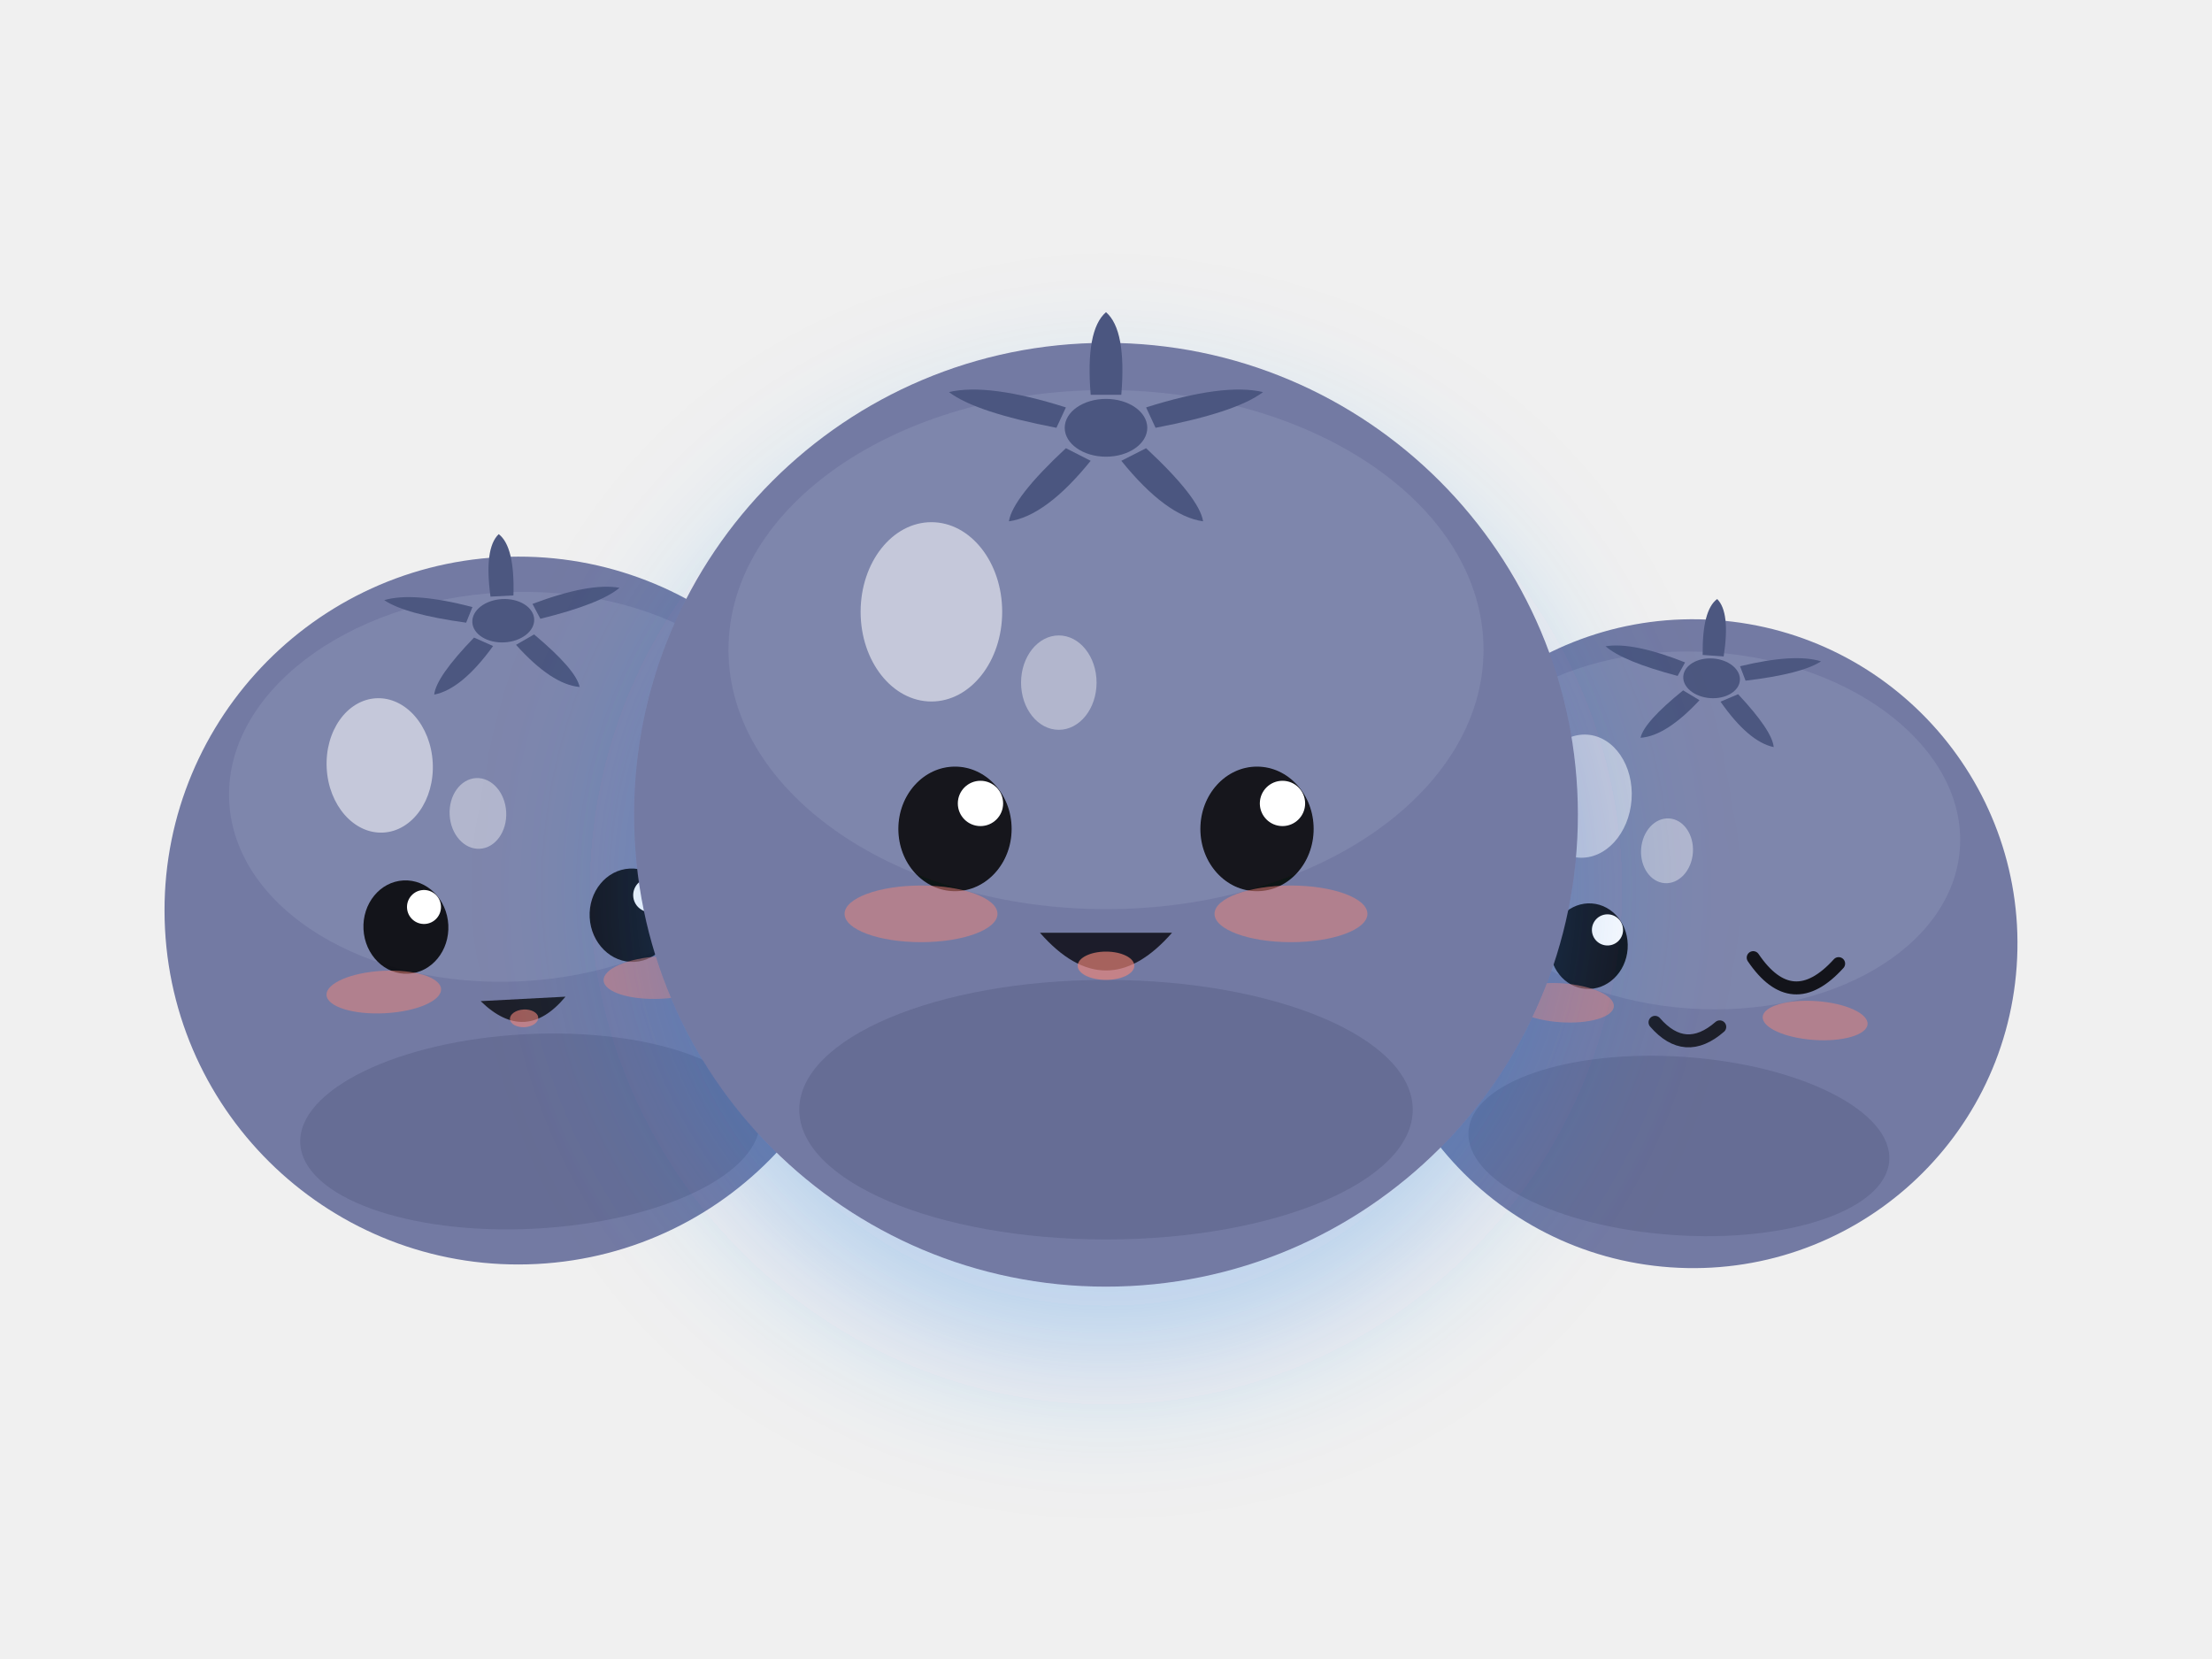
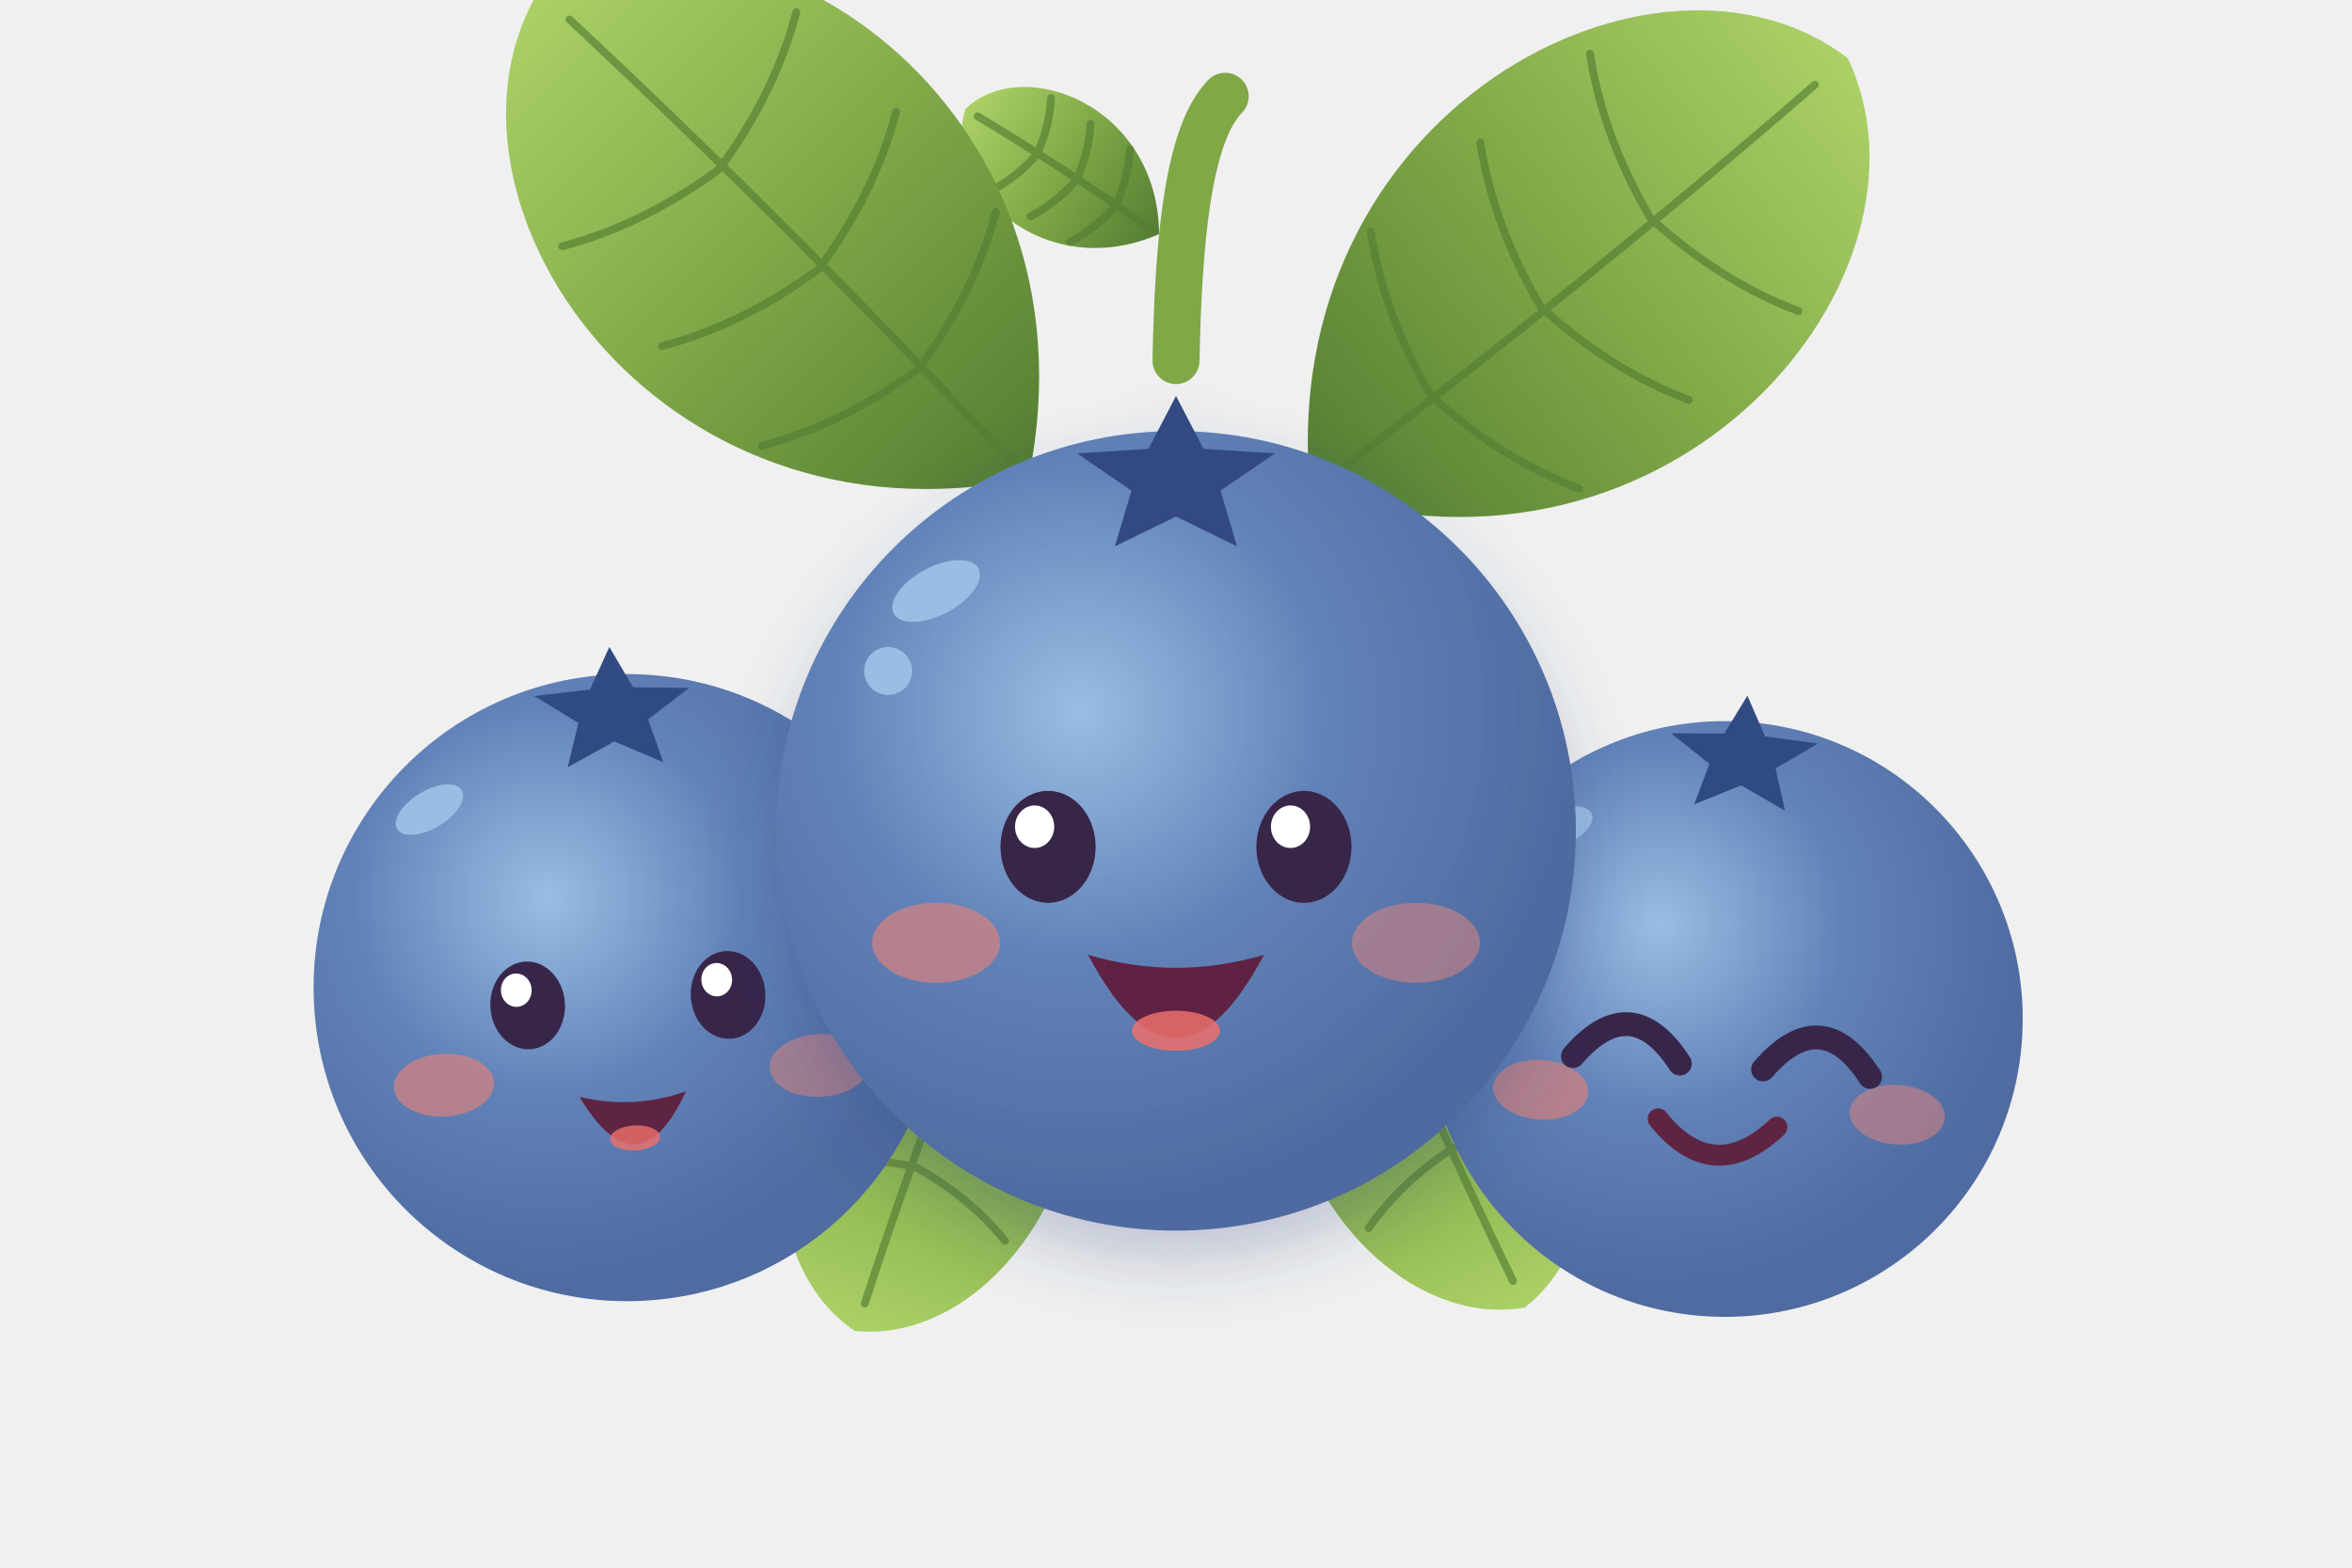
- <svg xmlns="http://www.w3.org/2000/svg" viewBox="0 0 120 90">
+ <svg xmlns="http://www.w3.org/2000/svg" viewBox="0 0 300 200">
  <defs>
+     <linearGradient id="leaf-grad-1" x1="0" y1="0" x2="0" y2="1">
+       <stop offset="0%" stop-color="#ABD166" />
+       <stop offset="50%" stop-color="#80A847" />
+       <stop offset="100%" stop-color="#547D33" />
+     </linearGradient>
+     <linearGradient id="leaf-grad-2" x1="0" y1="0" x2="0" y2="1">
+       <stop offset="0%" stop-color="#ABD166" />
+       <stop offset="50%" stop-color="#80A847" />
+       <stop offset="100%" stop-color="#547D33" />
+     </linearGradient>
+     <linearGradient id="leaf-grad-3" x1="0" y1="0" x2="0" y2="1">
+       <stop offset="0%" stop-color="#ABD166" />
+       <stop offset="50%" stop-color="#80A847" />
+       <stop offset="100%" stop-color="#547D33" />
+     </linearGradient>
+     <linearGradient id="leaf-grad-4" x1="0" y1="0" x2="0" y2="1">
+       <stop offset="0%" stop-color="#ABD166" />
+       <stop offset="50%" stop-color="#80A847" />
+       <stop offset="100%" stop-color="#547D33" />
+     </linearGradient>
+     <linearGradient id="leaf-grad-5" x1="0" y1="0" x2="0" y2="1">
+       <stop offset="0%" stop-color="#ABD166" />
+       <stop offset="50%" stop-color="#80A847" />
+       <stop offset="100%" stop-color="#547D33" />
+     </linearGradient>
+     <radialGradient id="berry-grad-6" cx="70.4" cy="114" r="49.6" gradientUnits="userSpaceOnUse">
+       <stop offset="0%" stop-color="#99BDE3" />
+       <stop offset="50%" stop-color="#6182B8" />
+       <stop offset="100%" stop-color="#4F6BA1" />
+     </radialGradient>
+     <radialGradient id="berry-grad-7" cx="210.88" cy="118.6" r="47.12" gradientUnits="userSpaceOnUse">
+       <stop offset="0%" stop-color="#99BDE3" />
+       <stop offset="50%" stop-color="#6182B8" />
+       <stop offset="100%" stop-color="#4F6BA1" />
+     </radialGradient>
    <filter id="happy-shadow" x="-50%" y="-50%" width="200%" height="200%">
-       <feDropShadow dx="0" dy="4" stdDeviation="4" flood-color="#3584E4" flood-opacity="0.3" />
+       <feDropShadow dx="0" dy="4" stdDeviation="4" flood-color="#304A82" flood-opacity="0.25" />
    </filter>
+     <radialGradient id="berry-grad-8" cx="137.76" cy="90.7" r="63.24" gradientUnits="userSpaceOnUse">
+       <stop offset="0%" stop-color="#99BDE3" />
+       <stop offset="50%" stop-color="#6182B8" />
+       <stop offset="100%" stop-color="#4F6BA1" />
+     </radialGradient>
  </defs>
-   <g transform="translate(28 47) rotate(-3) translate(-24 -24)">
-     <ellipse cx="24" cy="26.4" rx="19.2" ry="19.2" fill="#737AA3" />
-     <ellipse cx="24" cy="19.68" rx="15.36" ry="10.56" fill="#8C94B8" opacity="0.45" />
-     <ellipse cx="24" cy="38.4" rx="12.48" ry="5.28" fill="#525980" opacity="0.4" />
-     <path d="M23.377,9.314 Q23.159,6.674 24,5.952 Q24.841,6.674 24.623,9.314 Z" fill="#4C5780" />
-     <path d="M25.631,9.827 Q28.79,8.826 30.391,9.202 Q29.31,10.025 26.016,10.656 Z" fill="#4C5780" />
-     <path d="M25.631,11.485 Q27.801,13.507 27.95,14.462 Q26.441,14.249 24.623,11.998 Z" fill="#4C5780" />
-     <path d="M23.377,11.998 Q21.559,14.249 20.05,14.462 Q20.199,13.507 22.369,11.485 Z" fill="#4C5780" />
-     <path d="M21.984,10.656 Q18.69,10.025 17.609,9.202 Q19.21,8.826 22.369,9.827 Z" fill="#4C5780" />
-     <ellipse cx="24" cy="10.656" rx="1.68" ry="1.176" fill="#4C5780" />
-     <ellipse cx="16.896" cy="18.144" rx="2.88" ry="3.648" fill="white" opacity="0.55" />
-     <ellipse cx="22.08" cy="21.024" rx="1.536" ry="1.92" fill="white" opacity="0.4" />
-     <ellipse cx="17.856" cy="26.976" rx="2.304" ry="2.534" fill="rgba(0,0,0,0.85)" />
-     <ellipse cx="18.893" cy="25.939" rx="0.922" ry="0.922" fill="white" />
-     <ellipse cx="30.144" cy="26.976" rx="2.304" ry="2.534" fill="rgba(0,0,0,0.85)" />
-     <ellipse cx="31.181" cy="25.939" rx="0.922" ry="0.922" fill="white" />
-     <ellipse cx="16.474" cy="30.432" rx="3.11" ry="1.152" fill="#F0857A" opacity="0.5" />
-     <ellipse cx="31.526" cy="30.432" rx="3.11" ry="1.152" fill="#F0857A" opacity="0.5" />
-     <path d="M21.696,31.2 Q24,33.696 26.304,31.2 Z" fill="rgba(0,0,0,0.75)" />
-     <ellipse cx="24" cy="32.256" rx="0.768" ry="0.48" fill="#F0857A" opacity="0.6" />
+   <g transform="translate(150 46) rotate(3)">
+     <path d="M0,0 C-0.5,-15.3 0,-28.9 4.5,-34" fill="none" stroke="#80A847" stroke-width="6" stroke-linecap="round" />
+     <g transform="translate(-3 -16) rotate(-60)">
+       <path d="M0,0 C-13.64,-9 -9.9,-27 0,-29.4 C9.9,-27 13.64,-9 0,0 Z" fill="url(#leaf-grad-1)" />
+       <path d="M0,-1.2 Q0.44,-15 0,-27.6 M0,-6.6 Q-3.96,-7.2 -7.04,-9 M0,-6.6 Q3.96,-7.2 7.04,-9 M0,-12.6 Q-3.96,-13.2 -7.04,-15 M0,-12.6 Q3.96,-13.2 7.04,-15 M0,-18.6 Q-3.96,-19.2 -7.04,-21 M0,-18.6 Q3.96,-19.2 7.04,-21" fill="none" stroke="#547D33" stroke-opacity="0.65" stroke-width="1" stroke-linecap="round" />
+     </g>
+     <g transform="translate(-18 16) rotate(-48)">
+       <path d="M0,0 C-40.92,-27 -29.7,-81 0,-88.2 C29.7,-81 40.92,-27 0,0 Z" fill="url(#leaf-grad-2)" />
+       <path d="M0,-3.6 Q1.32,-45 0,-82.8 M0,-19.8 Q-11.88,-21.6 -21.12,-27 M0,-19.8 Q11.88,-21.6 21.12,-27 M0,-37.8 Q-11.88,-39.6 -21.12,-45 M0,-37.8 Q11.88,-39.6 21.12,-45 M0,-55.8 Q-11.88,-57.6 -21.12,-63 M0,-55.8 Q11.88,-57.6 21.12,-63" fill="none" stroke="#547D33" stroke-opacity="0.65" stroke-width="1" stroke-linecap="round" />
+     </g>
+     <g transform="translate(18 16) rotate(48)">
+       <path d="M0,0 C-40.92,-27 -29.7,-81 0,-88.2 C29.7,-81 40.92,-27 0,0 Z" fill="url(#leaf-grad-3)" />
+       <path d="M0,-3.6 Q1.32,-45 0,-82.8 M0,-19.8 Q-11.88,-21.6 -21.12,-27 M0,-19.8 Q11.88,-21.6 21.12,-27 M0,-37.8 Q-11.88,-39.6 -21.12,-45 M0,-37.8 Q11.88,-39.6 21.12,-45 M0,-55.8 Q-11.88,-57.6 -21.12,-63 M0,-55.8 Q11.88,-57.6 21.12,-63" fill="none" stroke="#547D33" stroke-opacity="0.65" stroke-width="1" stroke-linecap="round" />
+     </g>
  </g>
-   <g transform="translate(92 49) rotate(4) translate(-22 -22)">
-     <ellipse cx="22" cy="24.2" rx="17.6" ry="17.6" fill="#737AA3" />
-     <ellipse cx="22" cy="18.04" rx="14.08" ry="9.68" fill="#8C94B8" opacity="0.45" />
-     <ellipse cx="22" cy="35.2" rx="11.44" ry="4.84" fill="#525980" opacity="0.4" />
-     <path d="M21.429,8.538 Q21.229,6.118 22,5.456 Q22.771,6.118 22.571,8.538 Z" fill="#4C5780" />
-     <path d="M23.495,9.008 Q26.391,8.09 27.859,8.436 Q26.867,9.19 23.848,9.768 Z" fill="#4C5780" />
-     <path d="M23.495,10.528 Q25.485,12.381 25.621,13.256 Q24.237,13.061 22.571,10.998 Z" fill="#4C5780" />
-     <path d="M21.429,10.998 Q19.763,13.061 18.379,13.256 Q18.515,12.381 20.505,10.528 Z" fill="#4C5780" />
-     <path d="M20.152,9.768 Q17.133,9.19 16.141,8.436 Q17.609,8.09 20.505,9.008 Z" fill="#4C5780" />
-     <ellipse cx="22" cy="9.768" rx="1.54" ry="1.078" fill="#4C5780" />
-     <ellipse cx="15.488" cy="16.632" rx="2.64" ry="3.344" fill="white" opacity="0.55" />
-     <ellipse cx="20.24" cy="19.272" rx="1.408" ry="1.76" fill="white" opacity="0.4" />
-     <ellipse cx="16.368" cy="24.728" rx="2.112" ry="2.323" fill="rgba(0,0,0,0.85)" />
-     <ellipse cx="17.318" cy="23.778" rx="0.845" ry="0.845" fill="white" />
-     <path d="M25.309,24.728 Q27.632,27.685 29.955,24.728" fill="none" stroke="rgba(0,0,0,0.85)" stroke-width="0.704" stroke-linecap="round" />
-     <ellipse cx="15.101" cy="27.896" rx="2.851" ry="1.056" fill="#F0857A" opacity="0.5" />
-     <ellipse cx="28.899" cy="27.896" rx="2.851" ry="1.056" fill="#F0857A" opacity="0.5" />
-     <path d="M20.24,28.6 Q22,30.36 23.76,28.6" fill="none" stroke="rgba(0,0,0,0.75)" stroke-width="0.704" stroke-linecap="round" />
+   <g transform="translate(150 118) rotate(-2)">
+     <g transform="translate(-20 -6) rotate(-158)">
+       <path d="M0,0 C-27.28,-18.6 -19.8,-55.8 0,-60.76 C19.8,-55.8 27.28,-18.6 0,0 Z" fill="url(#leaf-grad-4)" />
+       <path d="M0,-2.48 Q0.88,-31 0,-57.04 M0,-13.64 Q-7.92,-14.88 -14.08,-18.6 M0,-13.64 Q7.92,-14.88 14.08,-18.6 M0,-26.04 Q-7.92,-27.28 -14.08,-31 M0,-26.04 Q7.92,-27.28 14.08,-31 M0,-38.44 Q-7.92,-39.68 -14.08,-43.4 M0,-38.44 Q7.92,-39.68 14.08,-43.4" fill="none" stroke="#547D33" stroke-opacity="0.65" stroke-width="1" stroke-linecap="round" />
+     </g>
+     <g transform="translate(20 -6) rotate(158)">
+       <path d="M0,0 C-27.28,-18.6 -19.8,-55.8 0,-60.76 C19.8,-55.8 27.28,-18.6 0,0 Z" fill="url(#leaf-grad-5)" />
+       <path d="M0,-2.48 Q0.88,-31 0,-57.04 M0,-13.64 Q-7.92,-14.88 -14.08,-18.6 M0,-13.64 Q7.92,-14.88 14.08,-18.6 M0,-26.04 Q-7.92,-27.28 -14.08,-31 M0,-26.04 Q7.92,-27.28 14.08,-31 M0,-38.44 Q-7.92,-39.68 -14.08,-43.4 M0,-38.44 Q7.92,-39.68 14.08,-43.4" fill="none" stroke="#547D33" stroke-opacity="0.65" stroke-width="1" stroke-linecap="round" />
+     </g>
  </g>
-   <g transform="translate(60 41) rotate(0) translate(-32 -32)" filter="url(#happy-shadow)">
-     <ellipse cx="32" cy="35.2" rx="25.6" ry="25.6" fill="#737AA3" />
-     <ellipse cx="32" cy="26.24" rx="20.48" ry="14.08" fill="#8C94B8" opacity="0.45" />
-     <ellipse cx="32" cy="51.2" rx="16.64" ry="7.04" fill="#525980" opacity="0.4" />
-     <path d="M31.169,12.418 Q30.879,8.898 32,7.936 Q33.121,8.898 32.831,12.418 Z" fill="#4C5780" />
-     <path d="M34.175,13.102 Q38.387,11.767 40.521,12.27 Q39.08,13.367 34.688,14.208 Z" fill="#4C5780" />
-     <path d="M34.175,15.314 Q37.069,18.009 37.267,19.282 Q35.254,18.998 32.831,15.998 Z" fill="#4C5780" />
-     <path d="M31.169,15.998 Q28.746,18.998 26.733,19.282 Q26.931,18.009 29.825,15.314 Z" fill="#4C5780" />
-     <path d="M29.312,14.208 Q24.92,13.367 23.479,12.27 Q25.613,11.767 29.825,13.102 Z" fill="#4C5780" />
-     <ellipse cx="32" cy="14.208" rx="2.24" ry="1.568" fill="#4C5780" />
-     <ellipse cx="22.528" cy="24.192" rx="3.84" ry="4.864" fill="white" opacity="0.55" />
-     <ellipse cx="29.44" cy="28.032" rx="2.048" ry="2.56" fill="white" opacity="0.4" />
-     <ellipse cx="23.808" cy="35.968" rx="3.072" ry="3.379" fill="rgba(0,0,0,0.85)" />
-     <ellipse cx="25.19" cy="34.586" rx="1.229" ry="1.229" fill="white" />
-     <ellipse cx="40.192" cy="35.968" rx="3.072" ry="3.379" fill="rgba(0,0,0,0.85)" />
-     <ellipse cx="41.574" cy="34.586" rx="1.229" ry="1.229" fill="white" />
-     <ellipse cx="21.965" cy="40.576" rx="4.147" ry="1.536" fill="#F0857A" opacity="0.5" />
-     <ellipse cx="42.035" cy="40.576" rx="4.147" ry="1.536" fill="#F0857A" opacity="0.5" />
-     <path d="M28.416,41.6 Q32,45.696 35.584,41.6 Z" fill="rgba(0,0,0,0.75)" />
-     <ellipse cx="32" cy="43.392" rx="1.536" ry="0.768" fill="#F0857A" opacity="0.65" />
+   <g transform="rotate(-3 80 126)">
+     <circle cx="80" cy="126" r="40" fill="url(#berry-grad-6)" />
+     <path d="M80,82.48 L82.751,87.771 L89.891,88.229 L84.451,91.957 L86.113,97.531 L80,94.544 L73.887,97.531 L75.549,91.957 L70.109,88.229 L77.249,87.771 Z" fill="#304A82" />
+     <ellipse cx="56" cy="102" rx="4.8" ry="2.4" fill="#99BDE3" transform="rotate(-28 56 102)" />
+     <ellipse cx="56" cy="137.2" rx="6.4" ry="4" fill="#D18280" opacity="0.75" />
+     <ellipse cx="104" cy="137.2" rx="6.4" ry="4" fill="#D18280" opacity="0.60" />
+     <ellipse cx="67.2" cy="127.6" rx="4.76" ry="5.6" fill="#38264A" />
+     <ellipse cx="65.856" cy="125.584" rx="1.96" ry="2.128" fill="white" />
+     <ellipse cx="92.8" cy="127.6" rx="4.76" ry="5.6" fill="#38264A" />
+     <ellipse cx="91.456" cy="125.584" rx="1.96" ry="2.128" fill="white" />
+     <path d="M73.2,139.6 Q80,152.4 86.8,139.6 Q80,141.6 73.2,139.6 Z" fill="#5E2442" />
+     <ellipse cx="80" cy="145.2" rx="3.2" ry="1.6" fill="#ED706B" opacity="0.80" />
+   </g>
+   <g transform="rotate(4 220 130)">
+     <circle cx="220" cy="130" r="38" fill="url(#berry-grad-7)" />
+     <path d="M220,88.656 L222.613,93.682 L229.396,94.118 L224.228,97.659 L225.807,102.954 L220,100.117 L214.193,102.954 L215.772,97.659 L210.604,94.118 L217.387,93.682 Z" fill="#304A82" />
+     <ellipse cx="197.2" cy="107.2" rx="4.56" ry="2.28" fill="#99BDE3" transform="rotate(-28 197.2 107.2)" />
+     <ellipse cx="197.2" cy="140.64" rx="6.08" ry="3.8" fill="#D18280" opacity="0.75" />
+     <ellipse cx="242.8" cy="140.64" rx="6.08" ry="3.8" fill="#D18280" opacity="0.60" />
+     <path d="M201,136.08 Q207.84,126.96 214.68,136.08" fill="none" stroke="#38264A" stroke-width="3.04" stroke-linecap="round" />
+     <path d="M225.32,136.08 Q232.16,126.96 239,136.08" fill="none" stroke="#38264A" stroke-width="3.04" stroke-linecap="round" />
+     <path d="M212.4,143.3 Q220,151.508 227.6,143.3" fill="none" stroke="#5E2442" stroke-width="2.66" stroke-linecap="round" />
+   </g>
+   <g filter="url(#happy-shadow)">
+     <circle cx="150" cy="106" r="51" fill="url(#berry-grad-8)" />
+     <path d="M150,50.512 L153.507,57.258 L162.611,57.842 L155.675,62.595 L157.794,69.702 L150,65.894 L142.206,69.702 L144.325,62.595 L137.389,57.842 L146.493,57.258 Z" fill="#304A82" />
+     <ellipse cx="119.4" cy="75.4" rx="6.12" ry="3.06" fill="#99BDE3" transform="rotate(-28 119.4 75.4)" />
+     <ellipse cx="113.28" cy="85.6" rx="3.06" ry="3.06" fill="#99BDE3" transform="rotate(-20 113.28 85.6)" />
+     <ellipse cx="119.4" cy="120.28" rx="8.16" ry="5.1" fill="#D18280" opacity="0.75" />
+     <ellipse cx="180.6" cy="120.28" rx="8.16" ry="5.1" fill="#D18280" opacity="0.60" />
+     <ellipse cx="133.68" cy="108.04" rx="6.069" ry="7.14" fill="#38264A" />
+     <ellipse cx="131.966" cy="105.47" rx="2.499" ry="2.713" fill="white" />
+     <ellipse cx="166.32" cy="108.04" rx="6.069" ry="7.14" fill="#38264A" />
+     <ellipse cx="164.606" cy="105.47" rx="2.499" ry="2.713" fill="white" />
+     <path d="M138.78,121.81 Q150,143.026 161.22,121.81 Q150,125.125 138.78,121.81 Z" fill="#5E2442" />
+     <ellipse cx="150" cy="131.5" rx="5.61" ry="2.55" fill="#ED706B" opacity="0.85" />
  </g>
</svg>
